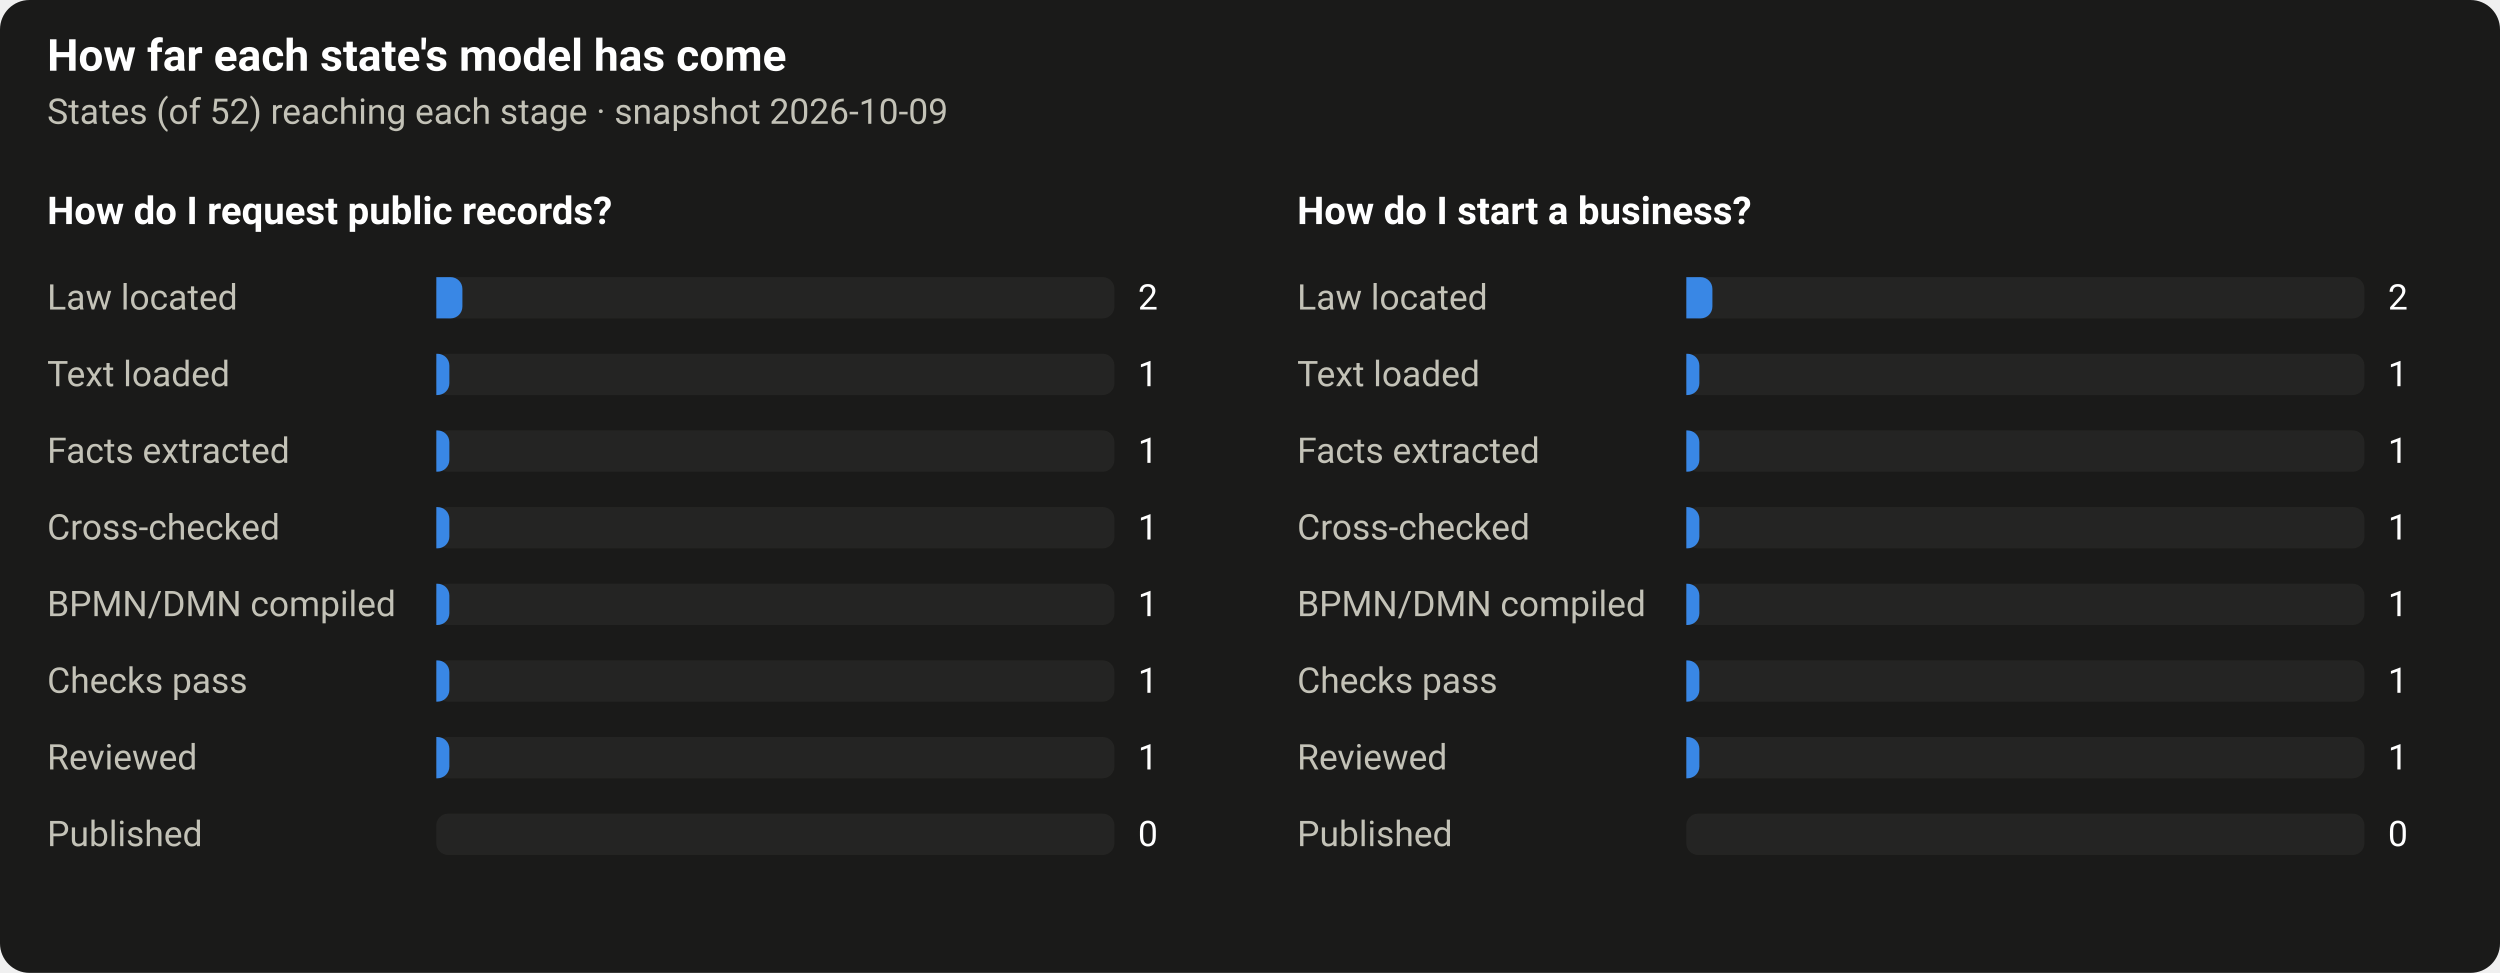
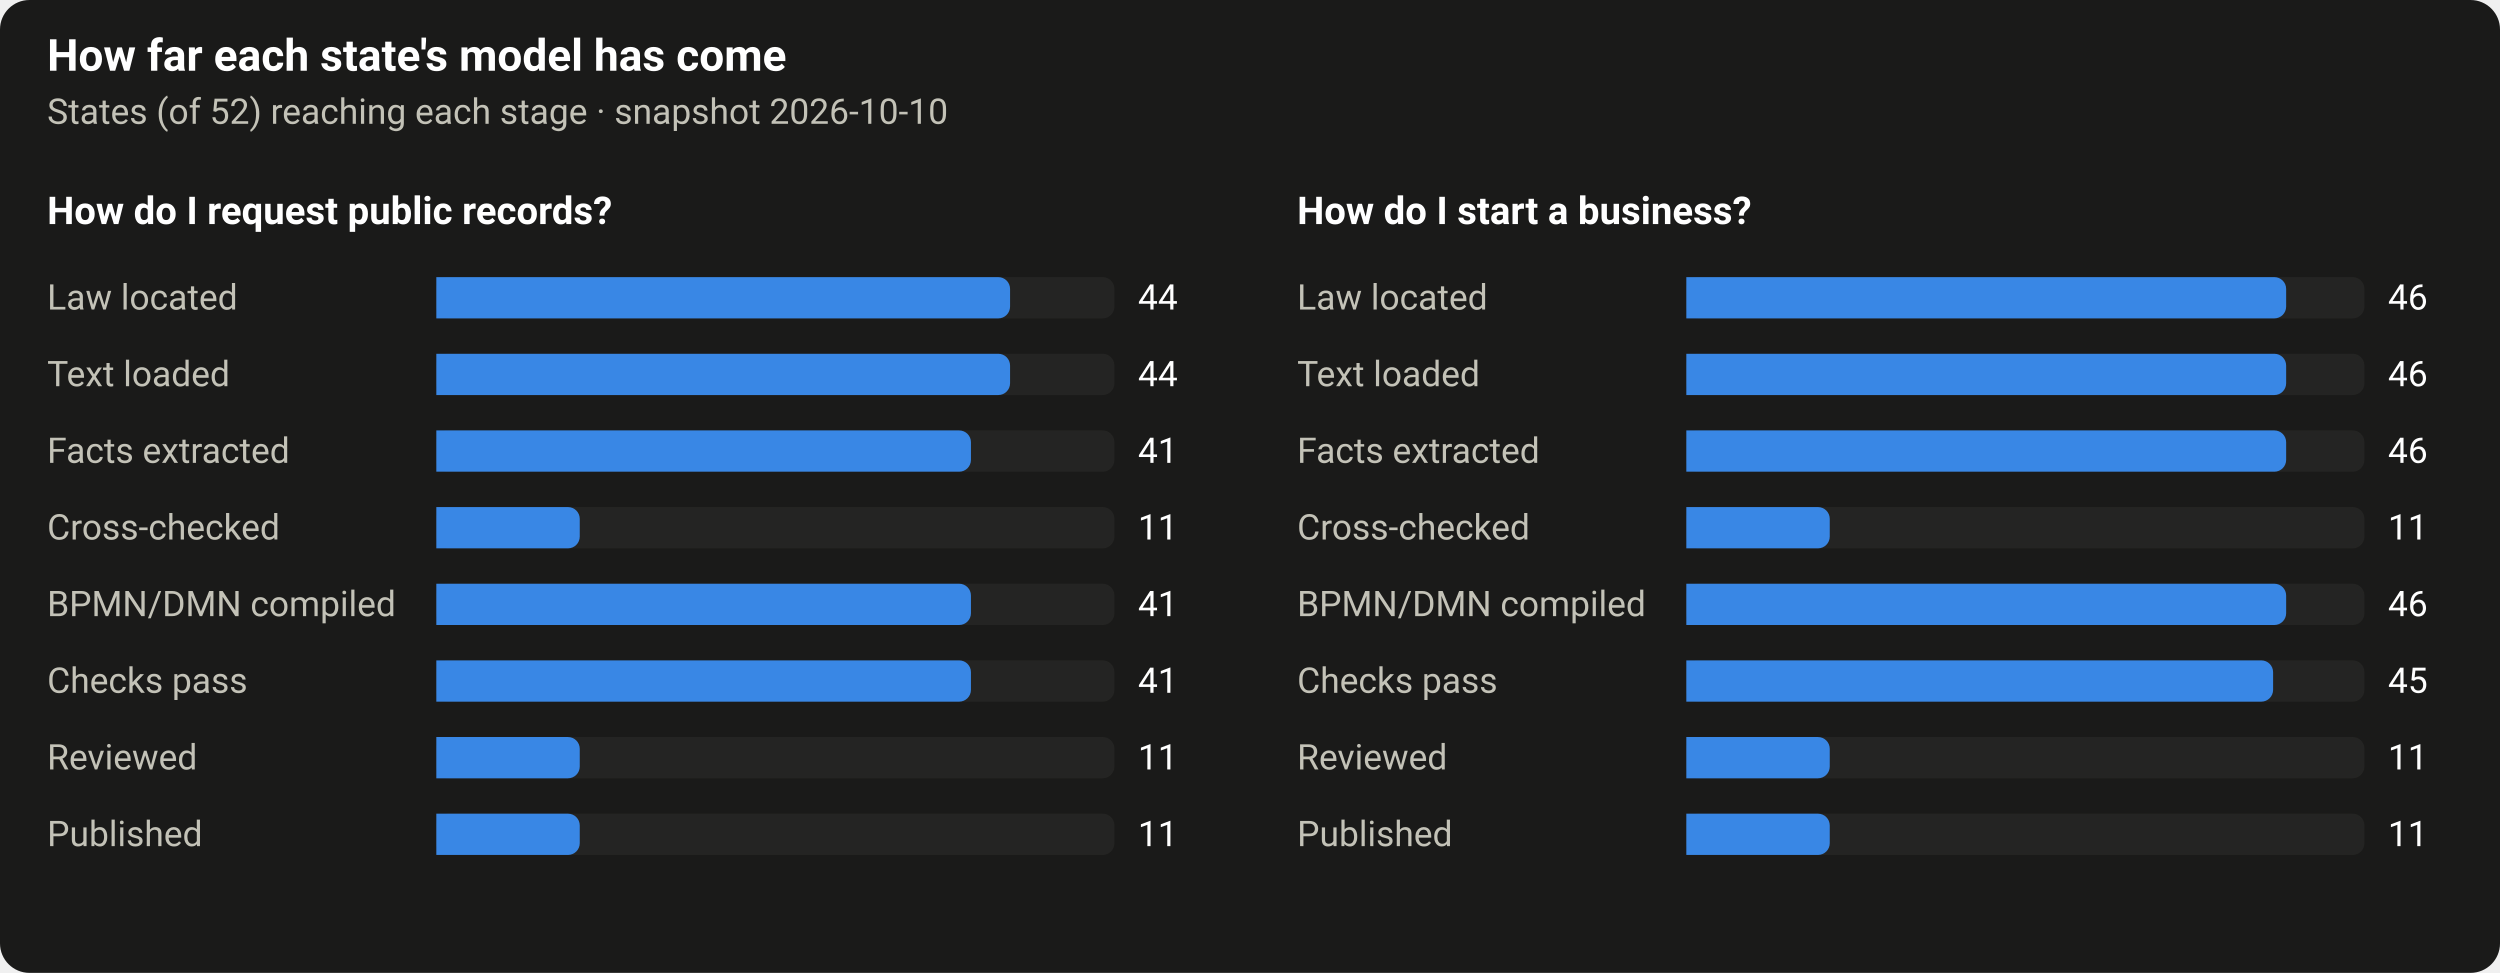
<svg xmlns="http://www.w3.org/2000/svg" viewBox="0 0 848 330" width="848" height="330" font-family="system-ui, -apple-system, 'Segoe UI', Roboto, sans-serif" role="img" aria-label="States reaching each stage of the pipeline">
  <rect width="100%" height="100%" rx="10" fill="#1a1a19" />
  <g transform="translate(16,0)">
    <text x="0" y="24" font-size="15" font-weight="650" fill="#ffffff">How far each state's model has come</text>
-     <text x="0" y="42" font-size="12" fill="#c3c2b7">States (of 52) reaching each stage · snapshot 2026-10-09</text>
+     <text x="0" y="42" font-size="12" fill="#c3c2b7">States (of 52) reaching each stage · snapshot 2026-10-10</text>
    <text x="0" y="76" font-size="13" font-weight="600" fill="#ffffff">How do I request public records?</text>
    <text x="0" y="105" font-size="12" fill="#c3c2b7">Law located</text>
    <rect x="132" y="94" width="230" height="14" rx="4" fill="#2c2c2a" opacity="0.6" />
-     <path d="M132,94h4.846a4,4 0 0 1 4,4v6a4,4 0 0 1 -4,4h-4.846z" fill="#3987e5" />
-     <text x="370" y="105" font-size="12" fill="#ffffff" font-variant-numeric="tabular-nums">2</text>
+     <path d="M132,94h190.615a4,4 0 0 1 4,4v6a4,4 0 0 1 -4,4h-190.615z" fill="#3987e5" />
+     <text x="370" y="105" font-size="12" fill="#ffffff" font-variant-numeric="tabular-nums">44</text>
    <text x="0" y="131" font-size="12" fill="#c3c2b7">Text loaded</text>
    <rect x="132" y="120" width="230" height="14" rx="4" fill="#2c2c2a" opacity="0.6" />
-     <path d="M132,120h0.423a4,4 0 0 1 4,4v6a4,4 0 0 1 -4,4h-0.423z" fill="#3987e5" />
-     <text x="370" y="131" font-size="12" fill="#ffffff" font-variant-numeric="tabular-nums">1</text>
+     <path d="M132,120h190.615a4,4 0 0 1 4,4v6a4,4 0 0 1 -4,4h-190.615z" fill="#3987e5" />
+     <text x="370" y="131" font-size="12" fill="#ffffff" font-variant-numeric="tabular-nums">44</text>
    <text x="0" y="157" font-size="12" fill="#c3c2b7">Facts extracted</text>
    <rect x="132" y="146" width="230" height="14" rx="4" fill="#2c2c2a" opacity="0.6" />
-     <path d="M132,146h0.423a4,4 0 0 1 4,4v6a4,4 0 0 1 -4,4h-0.423z" fill="#3987e5" />
-     <text x="370" y="157" font-size="12" fill="#ffffff" font-variant-numeric="tabular-nums">1</text>
+     <path d="M132,146h177.346a4,4 0 0 1 4,4v6a4,4 0 0 1 -4,4h-177.346z" fill="#3987e5" />
+     <text x="370" y="157" font-size="12" fill="#ffffff" font-variant-numeric="tabular-nums">41</text>
    <text x="0" y="183" font-size="12" fill="#c3c2b7">Cross-checked</text>
    <rect x="132" y="172" width="230" height="14" rx="4" fill="#2c2c2a" opacity="0.6" />
-     <path d="M132,172h0.423a4,4 0 0 1 4,4v6a4,4 0 0 1 -4,4h-0.423z" fill="#3987e5" />
-     <text x="370" y="183" font-size="12" fill="#ffffff" font-variant-numeric="tabular-nums">1</text>
+     <path d="M132,172h44.654a4,4 0 0 1 4,4v6a4,4 0 0 1 -4,4h-44.654z" fill="#3987e5" />
+     <text x="370" y="183" font-size="12" fill="#ffffff" font-variant-numeric="tabular-nums">11</text>
    <text x="0" y="209" font-size="12" fill="#c3c2b7">BPMN/DMN compiled</text>
    <rect x="132" y="198" width="230" height="14" rx="4" fill="#2c2c2a" opacity="0.6" />
-     <path d="M132,198h0.423a4,4 0 0 1 4,4v6a4,4 0 0 1 -4,4h-0.423z" fill="#3987e5" />
-     <text x="370" y="209" font-size="12" fill="#ffffff" font-variant-numeric="tabular-nums">1</text>
+     <path d="M132,198h177.346a4,4 0 0 1 4,4v6a4,4 0 0 1 -4,4h-177.346z" fill="#3987e5" />
+     <text x="370" y="209" font-size="12" fill="#ffffff" font-variant-numeric="tabular-nums">41</text>
    <text x="0" y="235" font-size="12" fill="#c3c2b7">Checks pass</text>
    <rect x="132" y="224" width="230" height="14" rx="4" fill="#2c2c2a" opacity="0.6" />
-     <path d="M132,224h0.423a4,4 0 0 1 4,4v6a4,4 0 0 1 -4,4h-0.423z" fill="#3987e5" />
-     <text x="370" y="235" font-size="12" fill="#ffffff" font-variant-numeric="tabular-nums">1</text>
+     <path d="M132,224h177.346a4,4 0 0 1 4,4v6a4,4 0 0 1 -4,4h-177.346z" fill="#3987e5" />
+     <text x="370" y="235" font-size="12" fill="#ffffff" font-variant-numeric="tabular-nums">41</text>
    <text x="0" y="261" font-size="12" fill="#c3c2b7">Reviewed</text>
    <rect x="132" y="250" width="230" height="14" rx="4" fill="#2c2c2a" opacity="0.6" />
-     <path d="M132,250h0.423a4,4 0 0 1 4,4v6a4,4 0 0 1 -4,4h-0.423z" fill="#3987e5" />
-     <text x="370" y="261" font-size="12" fill="#ffffff" font-variant-numeric="tabular-nums">1</text>
+     <path d="M132,250h44.654a4,4 0 0 1 4,4v6a4,4 0 0 1 -4,4h-44.654z" fill="#3987e5" />
+     <text x="370" y="261" font-size="12" fill="#ffffff" font-variant-numeric="tabular-nums">11</text>
    <text x="0" y="287" font-size="12" fill="#c3c2b7">Published</text>
    <rect x="132" y="276" width="230" height="14" rx="4" fill="#2c2c2a" opacity="0.6" />
-     <text x="370" y="287" font-size="12" fill="#ffffff" font-variant-numeric="tabular-nums">0</text>
+     <path d="M132,276h44.654a4,4 0 0 1 4,4v6a4,4 0 0 1 -4,4h-44.654z" fill="#3987e5" />
+     <text x="370" y="287" font-size="12" fill="#ffffff" font-variant-numeric="tabular-nums">11</text>
    <text x="424" y="76" font-size="13" font-weight="600" fill="#ffffff">How do I start a business?</text>
    <text x="424" y="105" font-size="12" fill="#c3c2b7">Law located</text>
    <rect x="556" y="94" width="230" height="14" rx="4" fill="#2c2c2a" opacity="0.6" />
-     <path d="M556,94h4.846a4,4 0 0 1 4,4v6a4,4 0 0 1 -4,4h-4.846z" fill="#3987e5" />
-     <text x="794" y="105" font-size="12" fill="#ffffff" font-variant-numeric="tabular-nums">2</text>
+     <path d="M556,94h199.462a4,4 0 0 1 4,4v6a4,4 0 0 1 -4,4h-199.462z" fill="#3987e5" />
+     <text x="794" y="105" font-size="12" fill="#ffffff" font-variant-numeric="tabular-nums">46</text>
    <text x="424" y="131" font-size="12" fill="#c3c2b7">Text loaded</text>
    <rect x="556" y="120" width="230" height="14" rx="4" fill="#2c2c2a" opacity="0.6" />
-     <path d="M556,120h0.423a4,4 0 0 1 4,4v6a4,4 0 0 1 -4,4h-0.423z" fill="#3987e5" />
-     <text x="794" y="131" font-size="12" fill="#ffffff" font-variant-numeric="tabular-nums">1</text>
+     <path d="M556,120h199.462a4,4 0 0 1 4,4v6a4,4 0 0 1 -4,4h-199.462z" fill="#3987e5" />
+     <text x="794" y="131" font-size="12" fill="#ffffff" font-variant-numeric="tabular-nums">46</text>
    <text x="424" y="157" font-size="12" fill="#c3c2b7">Facts extracted</text>
    <rect x="556" y="146" width="230" height="14" rx="4" fill="#2c2c2a" opacity="0.6" />
-     <path d="M556,146h0.423a4,4 0 0 1 4,4v6a4,4 0 0 1 -4,4h-0.423z" fill="#3987e5" />
-     <text x="794" y="157" font-size="12" fill="#ffffff" font-variant-numeric="tabular-nums">1</text>
+     <path d="M556,146h199.462a4,4 0 0 1 4,4v6a4,4 0 0 1 -4,4h-199.462z" fill="#3987e5" />
+     <text x="794" y="157" font-size="12" fill="#ffffff" font-variant-numeric="tabular-nums">46</text>
    <text x="424" y="183" font-size="12" fill="#c3c2b7">Cross-checked</text>
    <rect x="556" y="172" width="230" height="14" rx="4" fill="#2c2c2a" opacity="0.6" />
-     <path d="M556,172h0.423a4,4 0 0 1 4,4v6a4,4 0 0 1 -4,4h-0.423z" fill="#3987e5" />
-     <text x="794" y="183" font-size="12" fill="#ffffff" font-variant-numeric="tabular-nums">1</text>
+     <path d="M556,172h44.654a4,4 0 0 1 4,4v6a4,4 0 0 1 -4,4h-44.654z" fill="#3987e5" />
+     <text x="794" y="183" font-size="12" fill="#ffffff" font-variant-numeric="tabular-nums">11</text>
    <text x="424" y="209" font-size="12" fill="#c3c2b7">BPMN/DMN compiled</text>
    <rect x="556" y="198" width="230" height="14" rx="4" fill="#2c2c2a" opacity="0.6" />
-     <path d="M556,198h0.423a4,4 0 0 1 4,4v6a4,4 0 0 1 -4,4h-0.423z" fill="#3987e5" />
-     <text x="794" y="209" font-size="12" fill="#ffffff" font-variant-numeric="tabular-nums">1</text>
+     <path d="M556,198h199.462a4,4 0 0 1 4,4v6a4,4 0 0 1 -4,4h-199.462z" fill="#3987e5" />
+     <text x="794" y="209" font-size="12" fill="#ffffff" font-variant-numeric="tabular-nums">46</text>
    <text x="424" y="235" font-size="12" fill="#c3c2b7">Checks pass</text>
    <rect x="556" y="224" width="230" height="14" rx="4" fill="#2c2c2a" opacity="0.6" />
-     <path d="M556,224h0.423a4,4 0 0 1 4,4v6a4,4 0 0 1 -4,4h-0.423z" fill="#3987e5" />
-     <text x="794" y="235" font-size="12" fill="#ffffff" font-variant-numeric="tabular-nums">1</text>
+     <path d="M556,224h195.038a4,4 0 0 1 4,4v6a4,4 0 0 1 -4,4h-195.038z" fill="#3987e5" />
+     <text x="794" y="235" font-size="12" fill="#ffffff" font-variant-numeric="tabular-nums">45</text>
    <text x="424" y="261" font-size="12" fill="#c3c2b7">Reviewed</text>
    <rect x="556" y="250" width="230" height="14" rx="4" fill="#2c2c2a" opacity="0.6" />
-     <path d="M556,250h0.423a4,4 0 0 1 4,4v6a4,4 0 0 1 -4,4h-0.423z" fill="#3987e5" />
-     <text x="794" y="261" font-size="12" fill="#ffffff" font-variant-numeric="tabular-nums">1</text>
+     <path d="M556,250h44.654a4,4 0 0 1 4,4v6a4,4 0 0 1 -4,4h-44.654z" fill="#3987e5" />
+     <text x="794" y="261" font-size="12" fill="#ffffff" font-variant-numeric="tabular-nums">11</text>
    <text x="424" y="287" font-size="12" fill="#c3c2b7">Published</text>
    <rect x="556" y="276" width="230" height="14" rx="4" fill="#2c2c2a" opacity="0.6" />
-     <text x="794" y="287" font-size="12" fill="#ffffff" font-variant-numeric="tabular-nums">0</text>
+     <path d="M556,276h44.654a4,4 0 0 1 4,4v6a4,4 0 0 1 -4,4h-44.654z" fill="#3987e5" />
+     <text x="794" y="287" font-size="12" fill="#ffffff" font-variant-numeric="tabular-nums">11</text>
  </g>
</svg>
